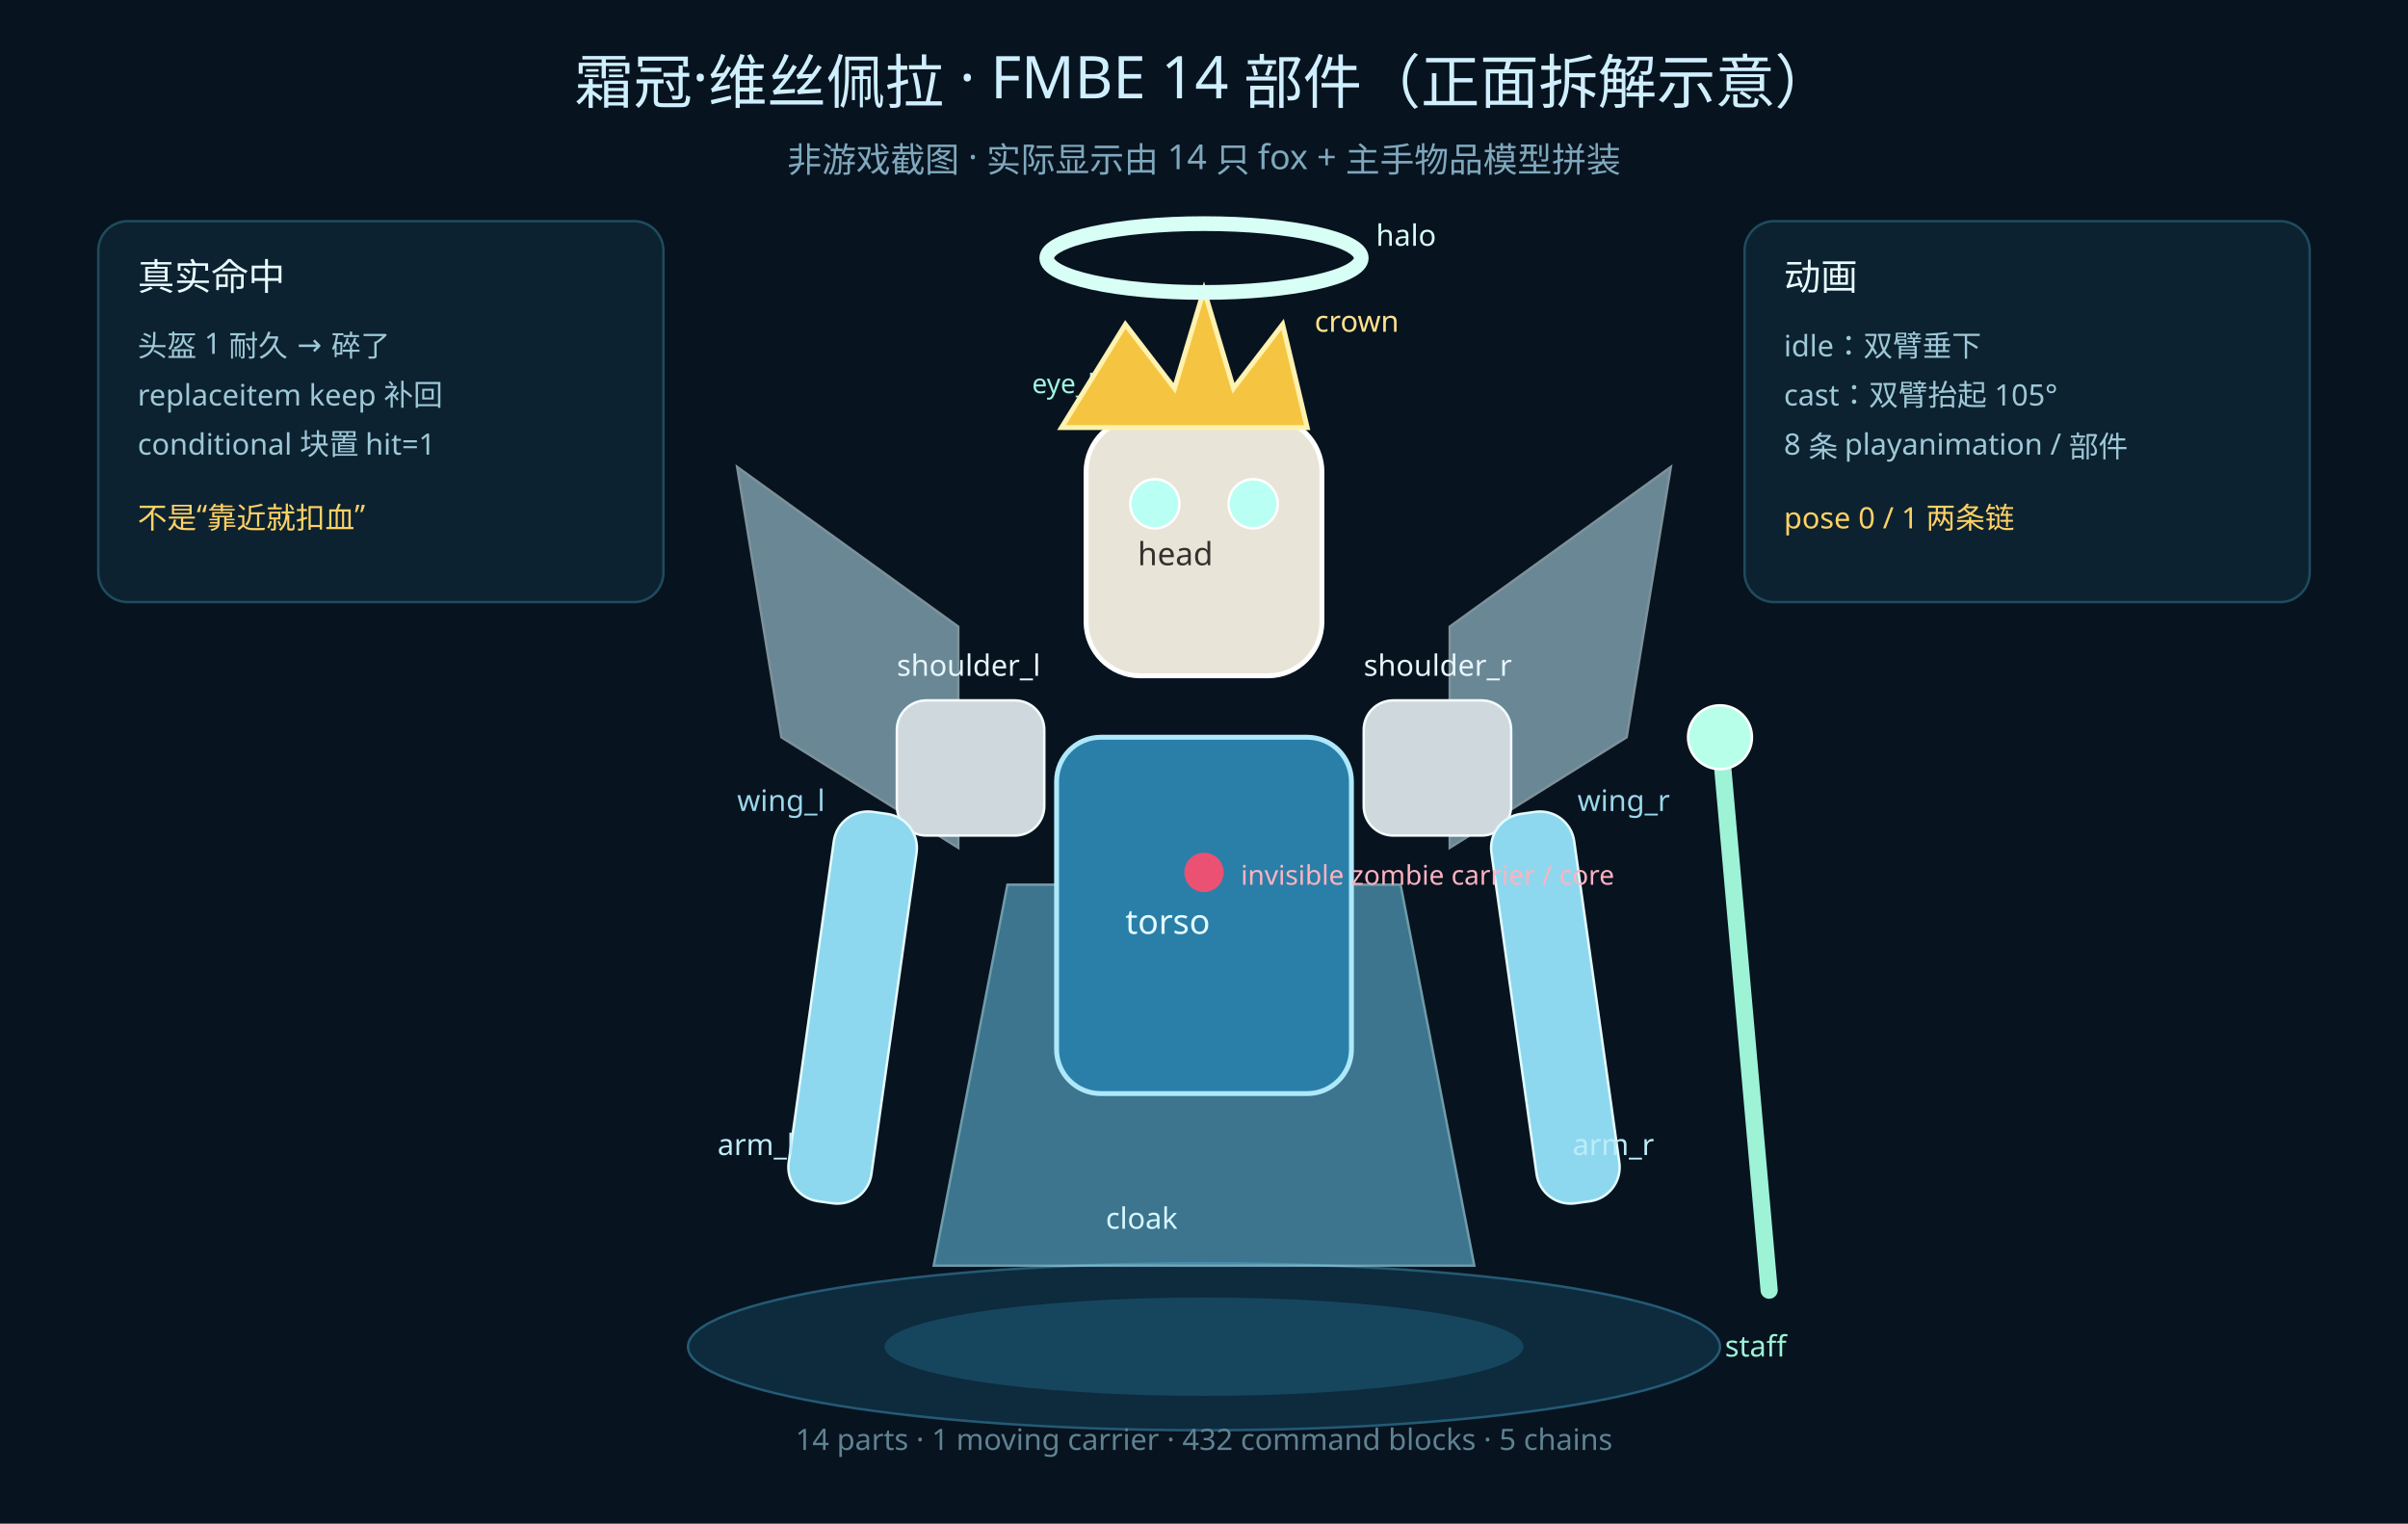
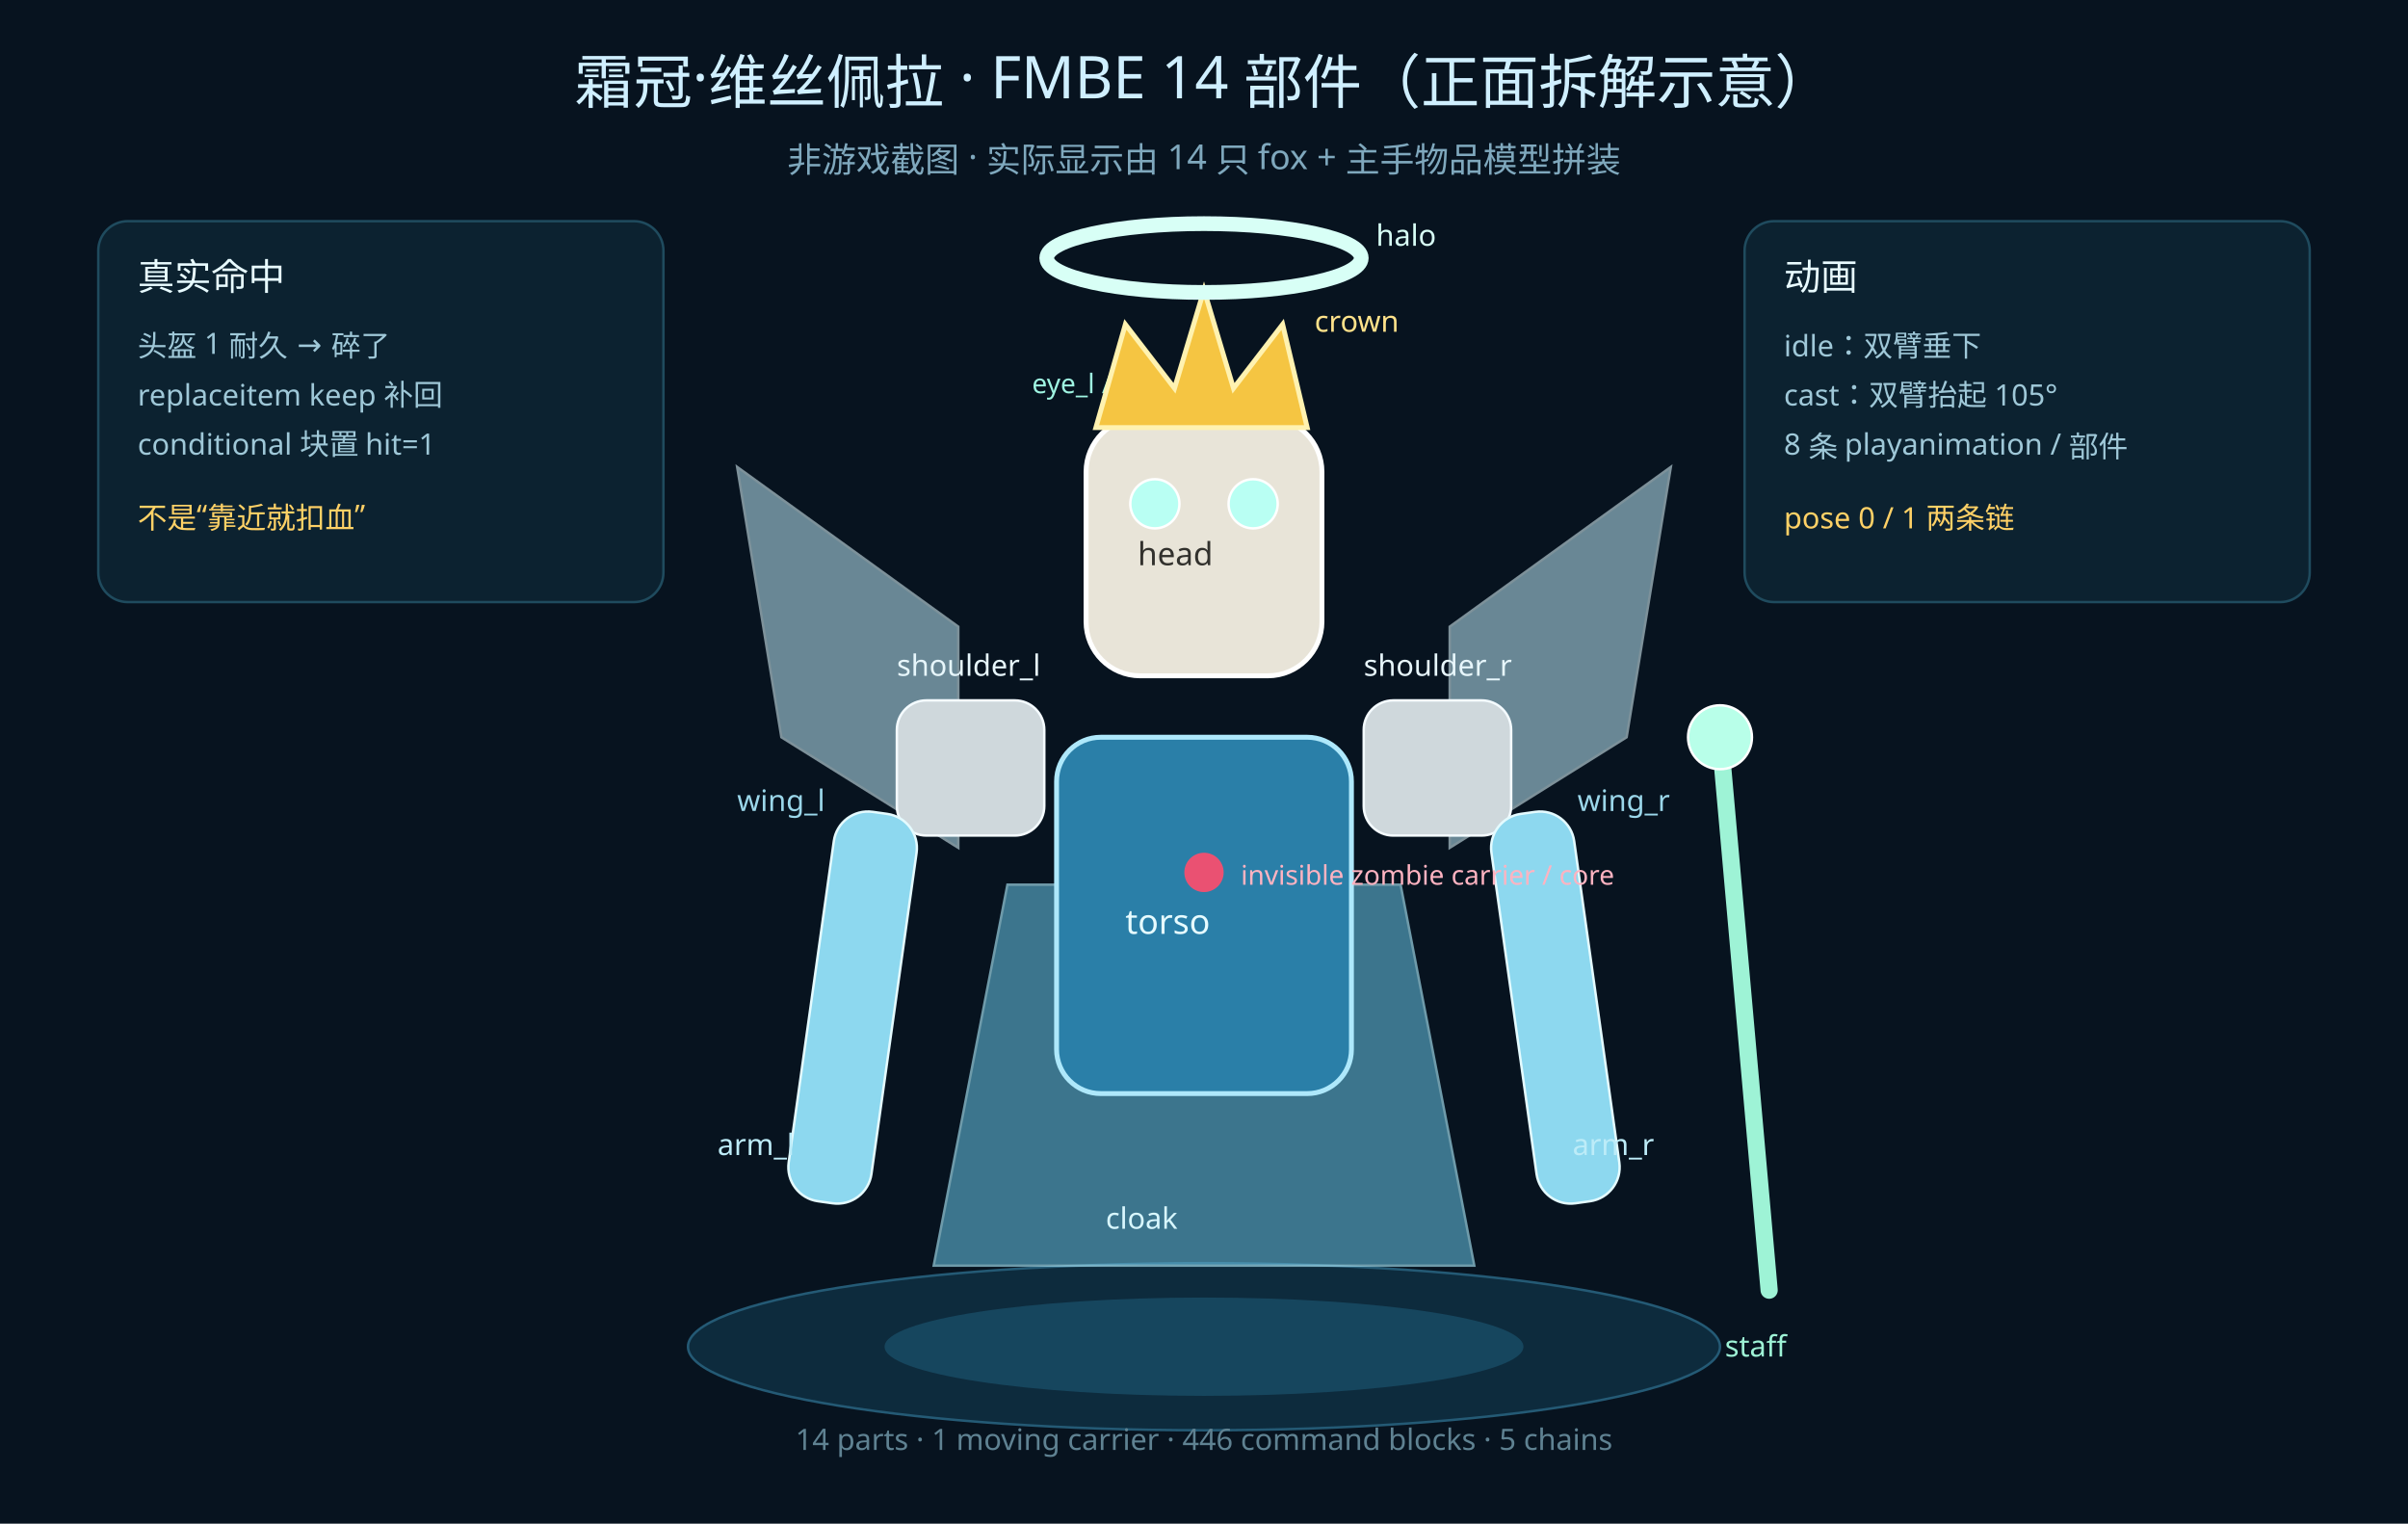
<svg xmlns="http://www.w3.org/2000/svg" width="980" height="620" viewBox="0 0 980 620">
  <rect width="980" height="620" fill="#07131f" />
  <text x="490" y="42" text-anchor="middle" fill="#cfefff" font-family="sans-serif" font-size="24">霜冠·维丝佩拉 · FMBE 14 部件（正面拆解示意）</text>
  <text x="490" y="70" text-anchor="middle" fill="#7fa8bd" font-family="sans-serif" font-size="14">非游戏截图 · 实际显示由 14 只 fox + 主手物品模型拼装</text>
  <ellipse cx="490" cy="548" rx="210" ry="34" fill="#0d2b3d" stroke="#245a75" />
  <ellipse cx="490" cy="548" rx="130" ry="20" fill="#16465e" />
  <polygon points="390,255 300,190 318,300 390,345" fill="#b9e6f5" opacity="0.55" stroke="#dff8ff" />
  <polygon points="590,255 680,190 662,300 590,345" fill="#b9e6f5" opacity="0.55" stroke="#dff8ff" />
  <text x="300" y="330" fill="#9bd7ea" font-family="sans-serif" font-size="12">wing_l</text>
  <text x="642" y="330" fill="#9bd7ea" font-family="sans-serif" font-size="12">wing_r</text>
  <polygon points="410,360 570,360 600,515 380,515" fill="#59a9c8" opacity="0.65" stroke="#a7e4f5" />
  <text x="450" y="500" fill="#d8f7ff" font-family="sans-serif" font-size="12">cloak</text>
  <rect x="430" y="300" width="120" height="145" rx="18" fill="#2a7fa8" stroke="#aee8fb" stroke-width="2" />
  <text x="458" y="380" fill="#e6fbff" font-family="sans-serif" font-size="14">torso</text>
  <rect x="365" y="285" width="60" height="55" rx="12" fill="#cfd8dc" stroke="#f4fbff" />
  <rect x="555" y="285" width="60" height="55" rx="12" fill="#cfd8dc" stroke="#f4fbff" />
  <text x="365" y="275" fill="#e7f6fb" font-family="sans-serif" font-size="12">shoulder_l</text>
  <text x="555" y="275" fill="#e7f6fb" font-family="sans-serif" font-size="12">shoulder_r</text>
  <rect x="330" y="330" width="34" height="160" rx="14" fill="#8dd8ef" stroke="#e4fbff" transform="rotate(8 347 410)" />
  <rect x="616" y="330" width="34" height="160" rx="14" fill="#8dd8ef" stroke="#e4fbff" transform="rotate(-8 633 410)" />
  <text x="292" y="470" fill="#bdecf8" font-family="sans-serif" font-size="12">arm_l</text>
  <text x="640" y="470" fill="#bdecf8" font-family="sans-serif" font-size="12">arm_r</text>
  <line x1="700" y1="300" x2="720" y2="525" stroke="#9ef3d6" stroke-width="7" stroke-linecap="round" />
  <circle cx="700" cy="300" r="13" fill="#b8ffe9" stroke="#ffffff" />
  <text x="702" y="552" fill="#9ef3d6" font-family="sans-serif" font-size="12">staff</text>
  <rect x="442" y="170" width="96" height="105" rx="22" fill="#e8e4d8" stroke="#ffffff" stroke-width="2" />
  <text x="463" y="230" fill="#32312d" font-family="sans-serif" font-size="13">head</text>
  <circle cx="470" cy="205" r="10" fill="#b9fff3" stroke="#ffffff" />
  <circle cx="510" cy="205" r="10" fill="#b9fff3" stroke="#ffffff" />
  <text x="420" y="160" fill="#9ff5e2" font-family="sans-serif" font-size="11">eye_l / eye_r</text>
-   <path d="M432 174 L458 132 L478 158 L490 118 L502 158 L522 132 L532 174 Z" fill="#f5c542" stroke="#fff2b0" stroke-width="2" />
+   <path d="M446 174 L458 132 L478 158 L490 118 L502 158 L522 132 L532 174 Z" fill="#f5c542" stroke="#fff2b0" stroke-width="2" />
  <text x="535" y="135" fill="#ffe28a" font-family="sans-serif" font-size="12">crown</text>
  <ellipse cx="490" cy="105" rx="64" ry="14" fill="none" stroke="#d8fff6" stroke-width="6" />
  <text x="560" y="100" fill="#d8fff6" font-family="sans-serif" font-size="12">halo</text>
  <circle cx="490" cy="355" r="8" fill="#ff4d6d" opacity="0.9" />
  <text x="505" y="360" fill="#ffb3c1" font-family="sans-serif" font-size="11">invisible zombie carrier / core</text>
  <rect x="40" y="90" width="230" height="155" rx="12" fill="#0c2230" stroke="#1f4b5e" />
  <text x="56" y="118" fill="#e8fbff" font-family="sans-serif" font-size="15">真实命中</text>
  <text x="56" y="145" fill="#9fc8d8" font-family="sans-serif" font-size="12">头盔 1 耐久 → 碎了</text>
  <text x="56" y="165" fill="#9fc8d8" font-family="sans-serif" font-size="12">replaceitem keep 补回</text>
  <text x="56" y="185" fill="#9fc8d8" font-family="sans-serif" font-size="12">conditional 块置 hit=1</text>
  <text x="56" y="215" fill="#ffd166" font-family="sans-serif" font-size="12">不是“靠近就扣血”</text>
  <rect x="710" y="90" width="230" height="155" rx="12" fill="#0c2230" stroke="#1f4b5e" />
  <text x="726" y="118" fill="#e8fbff" font-family="sans-serif" font-size="15">动画</text>
  <text x="726" y="145" fill="#9fc8d8" font-family="sans-serif" font-size="12">idle：双臂垂下</text>
  <text x="726" y="165" fill="#9fc8d8" font-family="sans-serif" font-size="12">cast：双臂抬起 105°</text>
  <text x="726" y="185" fill="#9fc8d8" font-family="sans-serif" font-size="12">8 条 playanimation / 部件</text>
  <text x="726" y="215" fill="#ffd166" font-family="sans-serif" font-size="12">pose 0 / 1 两条链</text>
-   <text x="490" y="590" text-anchor="middle" fill="#5f8292" font-family="sans-serif" font-size="12">14 parts · 1 moving carrier · 432 command blocks · 5 chains</text>
+   <text x="490" y="590" text-anchor="middle" fill="#5f8292" font-family="sans-serif" font-size="12">14 parts · 1 moving carrier · 446 command blocks · 5 chains</text>
</svg>
